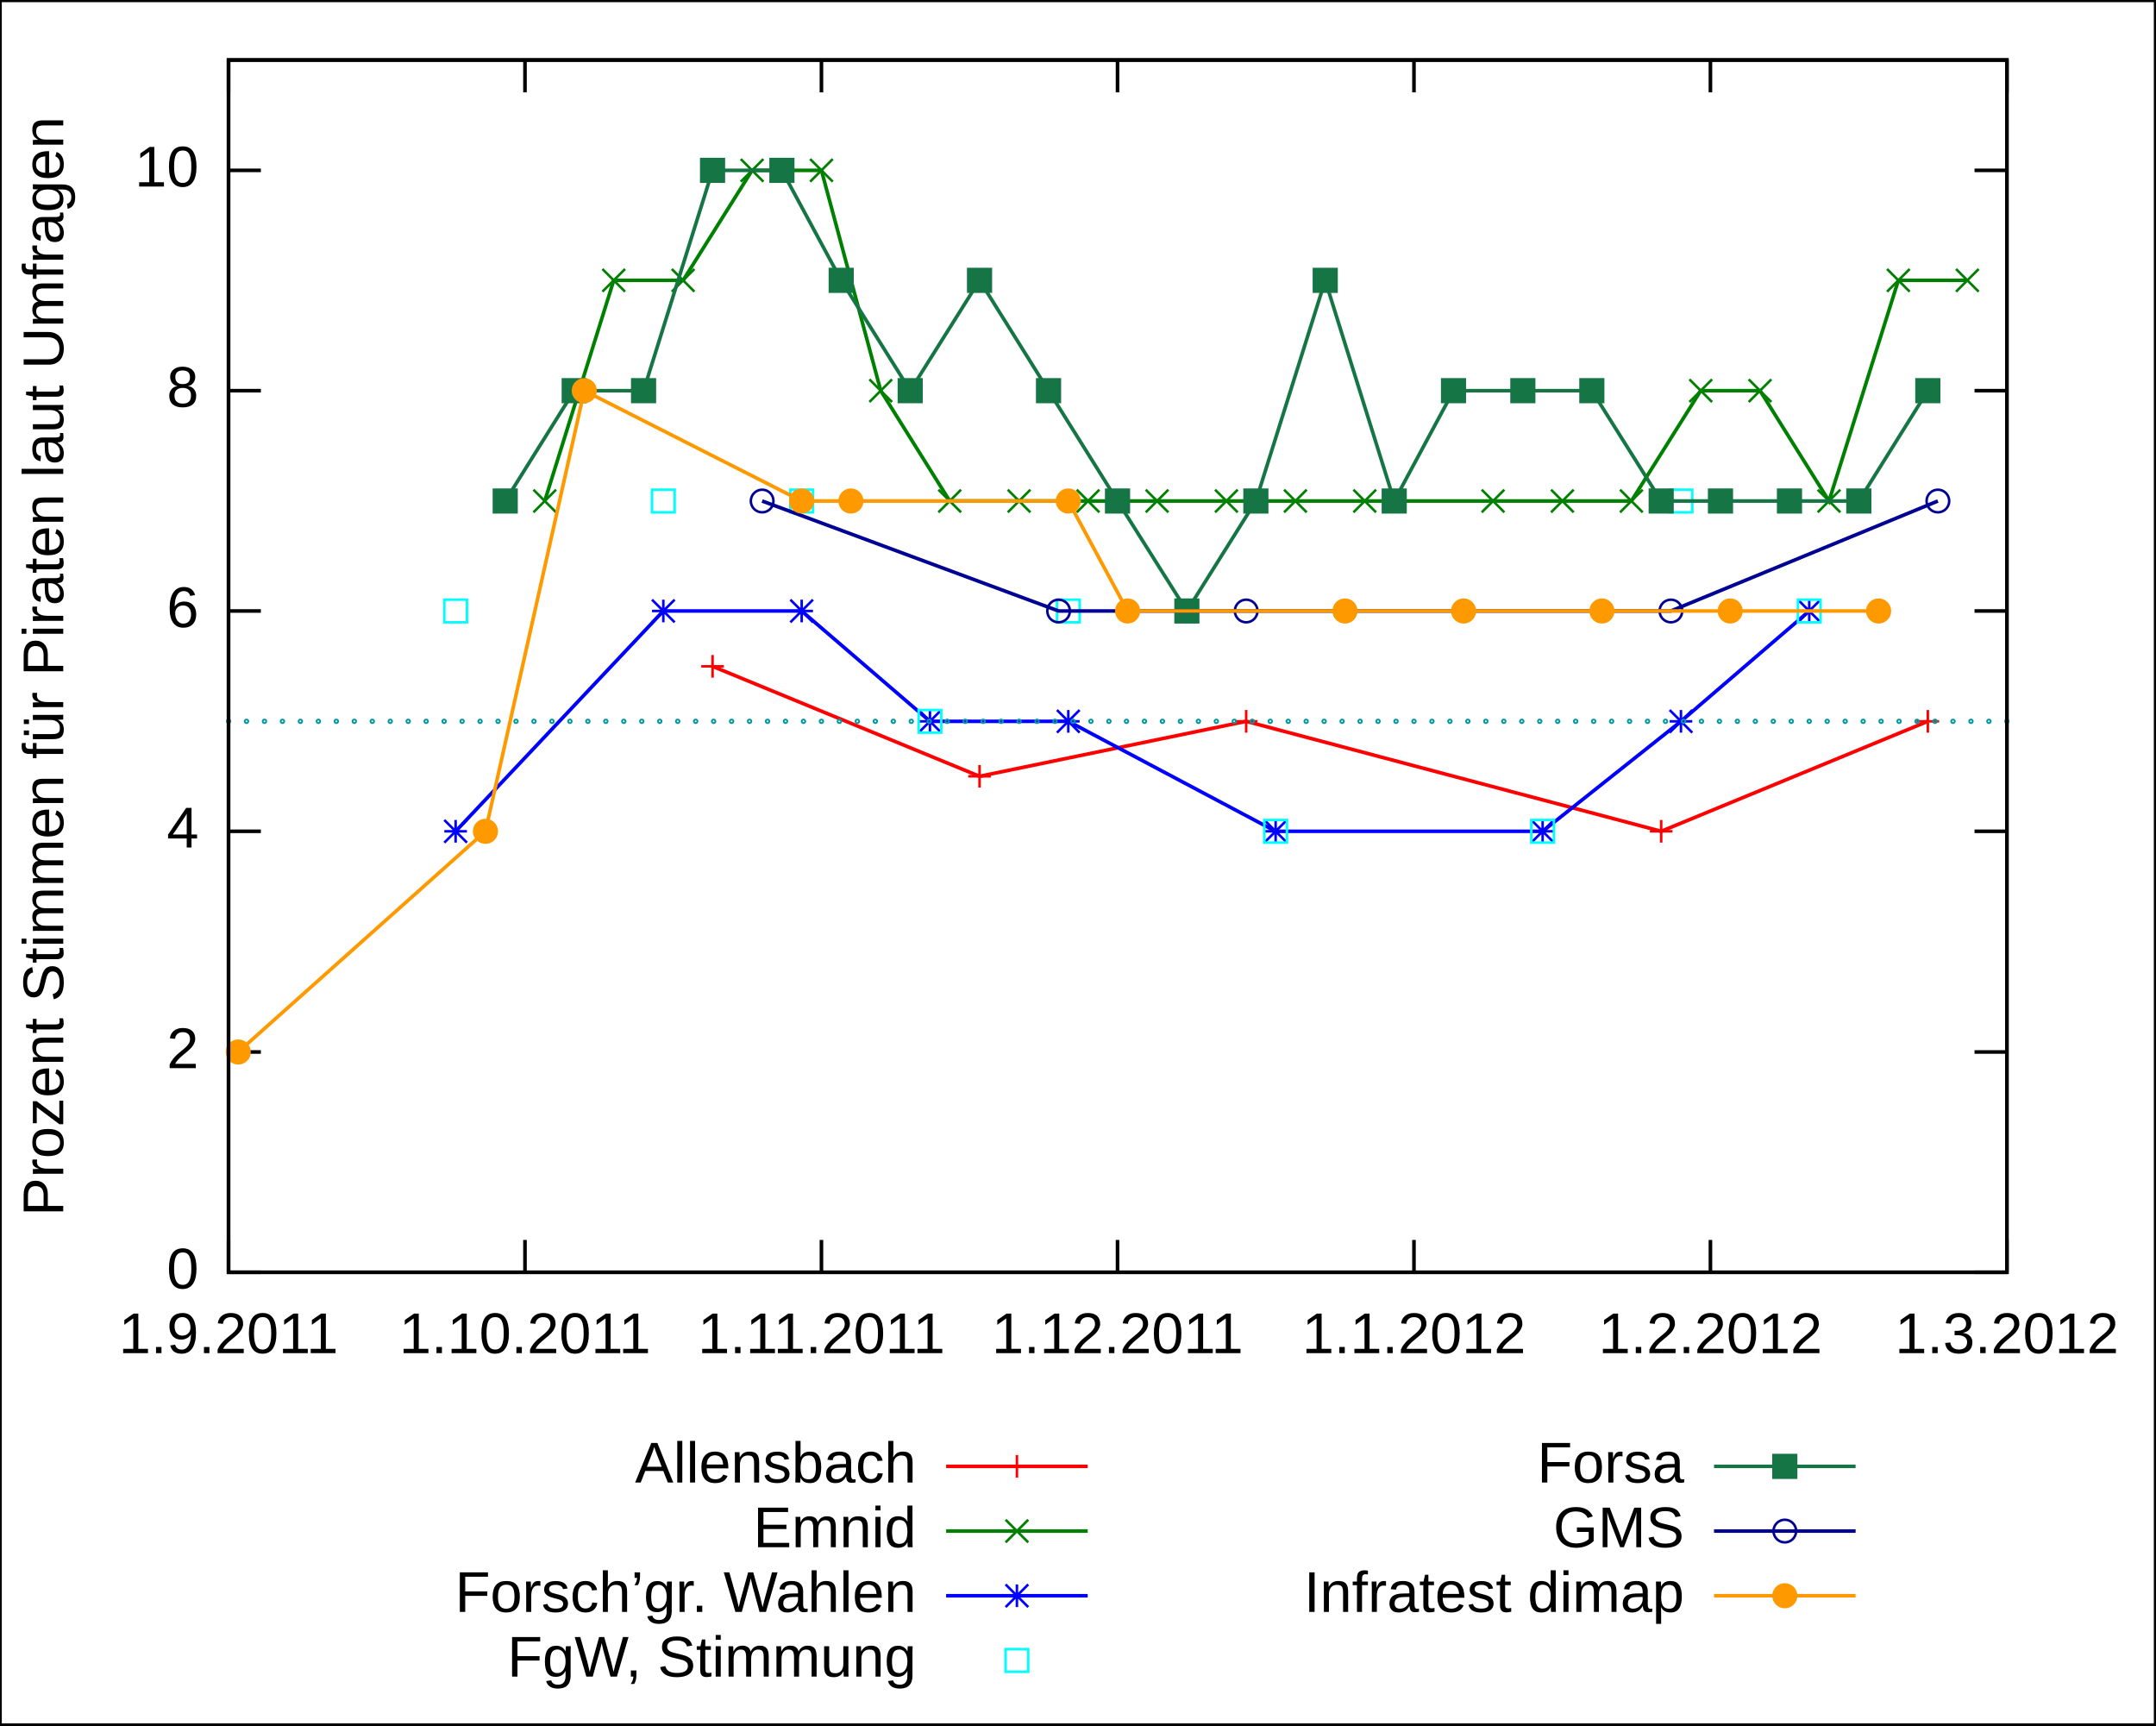
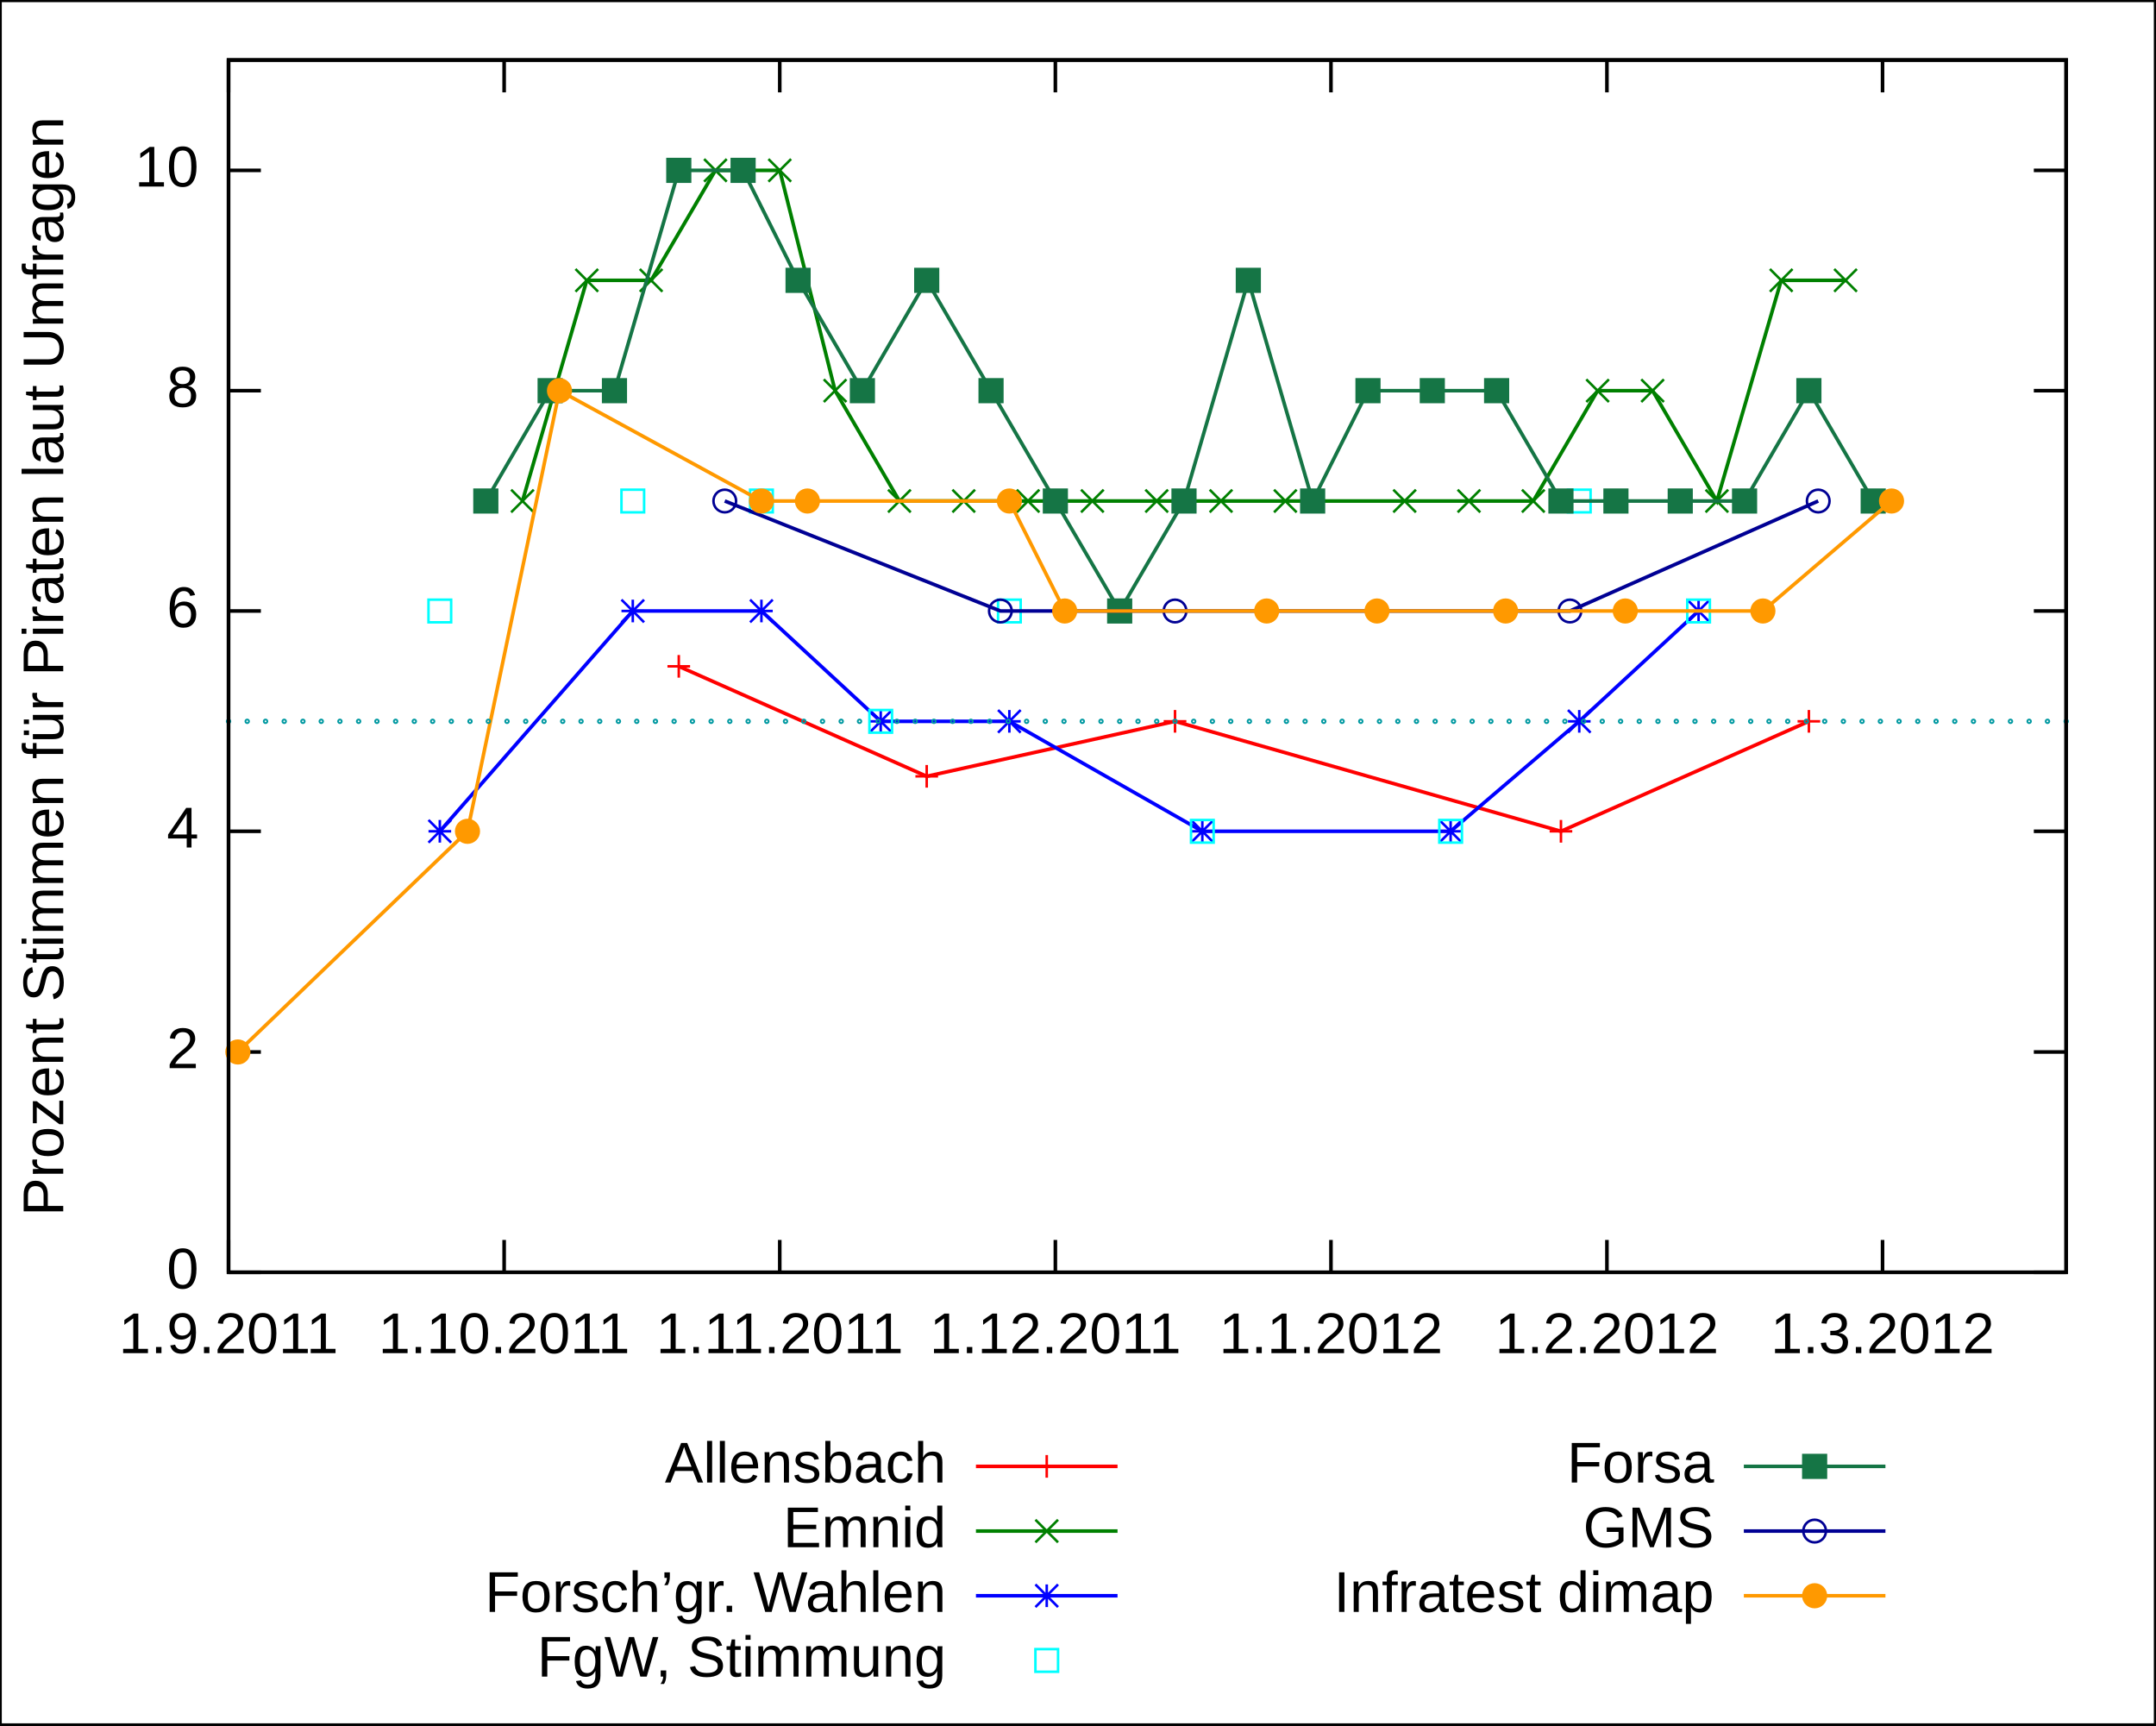
<svg xmlns="http://www.w3.org/2000/svg" xmlns:xlink="http://www.w3.org/1999/xlink" width="600" height="480" viewBox="0 0 600 480">
  <defs>
    <circle id="gpDot" r="0.5" stroke-width="0.5" />
    <path id="gpPt0" stroke-width="0.222" stroke="currentColor" d="M-1,0 h2 M0,-1 v2" />
    <path id="gpPt1" stroke-width="0.222" stroke="currentColor" d="M-1,-1 L1,1 M1,-1 L-1,1" />
    <path id="gpPt2" stroke-width="0.222" stroke="currentColor" d="M-1,0 L1,0 M0,-1 L0,1 M-1,-1 L1,1 M-1,1 L1,-1" />
    <rect id="gpPt3" stroke-width="0.222" stroke="currentColor" x="-1" y="-1" width="2" height="2" />
    <rect id="gpPt4" stroke-width="0.222" stroke="currentColor" fill="currentColor" x="-1" y="-1" width="2" height="2" />
    <circle id="gpPt5" stroke-width="0.222" stroke="currentColor" cx="0" cy="0" r="1" />
    <use xlink:href="#gpPt5" id="gpPt6" fill="currentColor" stroke="none" />
    <path id="gpPt7" stroke-width="0.222" stroke="currentColor" d="M0,-1.33 L-1.33,0.67 L1.33,0.67 z" />
    <use xlink:href="#gpPt7" id="gpPt8" fill="currentColor" stroke="none" />
    <use xlink:href="#gpPt7" id="gpPt9" stroke="currentColor" transform="rotate(180)" />
    <use xlink:href="#gpPt9" id="gpPt10" fill="currentColor" stroke="none" />
    <use xlink:href="#gpPt3" id="gpPt11" stroke="currentColor" transform="rotate(45)" />
    <use xlink:href="#gpPt11" id="gpPt12" fill="currentColor" stroke="none" />
  </defs>
  <g style="fill:none; color:white; stroke:currentColor; stroke-width:1.00; stroke-linecap:butt; stroke-linejoin:miter">
</g>
  <g style="fill:none; color:black; stroke:currentColor; stroke-width:1.00; stroke-linecap:butt; stroke-linejoin:miter">
    <g style="stroke:none; shape-rendering:crispEdges">
      <polygon fill="rgb(255, 255, 255)" points="0.0,480.0 599.9,480.0 599.9,0.1 0.0,0.1 " />
    </g>
-     <path stroke="black" d="M0.0,480.0 L0.0,0.1 L599.9,0.1 L599.9,480.0 L0.0,480.0 M63.6,354.0 L72.6,354.0 M558.5,354.0    L549.5,354.0 " />
+     <path stroke="black" d="M0.0,480.0 L0.0,0.1 L599.9,0.1 L599.9,480.0 L0.0,480.0 M63.6,354.0 L72.6,354.0 M575.0,354.0    L566.0,354.0 " />
    <g transform="translate(55.3,358.5)" style="stroke:none; fill:black; font-family:Arial; font-size:12.00pt; text-anchor:end">
      <text> 0</text>
    </g>
-     <path d="M63.6,292.7 L72.6,292.7 M558.5,292.7 L549.5,292.7 " />
+     <path d="M63.6,292.7 L72.6,292.7 M575.0,292.7 L566.0,292.7 " />
    <g transform="translate(55.3,297.2)" style="stroke:none; fill:black; font-family:Arial; font-size:12.00pt; text-anchor:end">
      <text> 2</text>
    </g>
-     <path d="M63.6,231.3 L72.6,231.3 M558.5,231.3 L549.5,231.3 " />
+     <path d="M63.6,231.3 L72.6,231.3 M575.0,231.3 L566.0,231.3 " />
    <g transform="translate(55.3,235.8)" style="stroke:none; fill:black; font-family:Arial; font-size:12.00pt; text-anchor:end">
      <text> 4</text>
    </g>
-     <path d="M63.6,170.0 L72.6,170.0 M558.5,170.0 L549.5,170.0 " />
+     <path d="M63.6,170.0 L72.6,170.0 M575.0,170.0 L566.0,170.0 " />
    <g transform="translate(55.3,174.5)" style="stroke:none; fill:black; font-family:Arial; font-size:12.00pt; text-anchor:end">
      <text> 6</text>
    </g>
-     <path d="M63.6,108.7 L72.6,108.7 M558.5,108.7 L549.5,108.7 " />
+     <path d="M63.6,108.7 L72.6,108.7 M575.0,108.7 L566.0,108.7 " />
    <g transform="translate(55.3,113.2)" style="stroke:none; fill:black; font-family:Arial; font-size:12.00pt; text-anchor:end">
      <text> 8</text>
    </g>
-     <path d="M63.6,47.4 L72.6,47.4 M558.5,47.4 L549.5,47.4 " />
+     <path d="M63.6,47.4 L72.6,47.4 M575.0,47.4 L566.0,47.4 " />
    <g transform="translate(55.3,51.9)" style="stroke:none; fill:black; font-family:Arial; font-size:12.00pt; text-anchor:end">
      <text> 10</text>
    </g>
    <path d="M63.6,354.0 L63.6,345.0 M63.6,16.7 L63.6,25.7 " />
    <g transform="translate(63.6,376.5)" style="stroke:none; fill:black; font-family:Arial; font-size:12.00pt; text-anchor:middle">
      <text>1.9.2011</text>
    </g>
-     <path d="M146.1,354.0 L146.1,345.0 M146.1,16.7 L146.1,25.7 " />
-     <g transform="translate(146.1,376.5)" style="stroke:none; fill:black; font-family:Arial; font-size:12.00pt; text-anchor:middle">
+     <path d="M140.3,354.0 L140.3,345.0 M140.3,16.7 L140.3,25.7 " />
+     <g transform="translate(140.3,376.5)" style="stroke:none; fill:black; font-family:Arial; font-size:12.00pt; text-anchor:middle">
      <text>1.10.2011</text>
    </g>
-     <path d="M228.6,354.0 L228.6,345.0 M228.6,16.7 L228.6,25.7 " />
-     <g transform="translate(228.6,376.5)" style="stroke:none; fill:black; font-family:Arial; font-size:12.00pt; text-anchor:middle">
+     <path d="M217.0,354.0 L217.0,345.0 M217.0,16.7 L217.0,25.7 " />
+     <g transform="translate(217.0,376.5)" style="stroke:none; fill:black; font-family:Arial; font-size:12.00pt; text-anchor:middle">
      <text>1.11.2011</text>
    </g>
-     <path d="M311.0,354.0 L311.0,345.0 M311.0,16.7 L311.0,25.7 " />
-     <g transform="translate(311.0,376.5)" style="stroke:none; fill:black; font-family:Arial; font-size:12.00pt; text-anchor:middle">
+     <path d="M293.7,354.0 L293.7,345.0 M293.7,16.7 L293.7,25.7 " />
+     <g transform="translate(293.7,376.5)" style="stroke:none; fill:black; font-family:Arial; font-size:12.00pt; text-anchor:middle">
      <text>1.12.2011</text>
    </g>
-     <path d="M393.5,354.0 L393.5,345.0 M393.5,16.7 L393.5,25.7 " />
-     <g transform="translate(393.5,376.5)" style="stroke:none; fill:black; font-family:Arial; font-size:12.00pt; text-anchor:middle">
+     <path d="M370.4,354.0 L370.4,345.0 M370.4,16.7 L370.4,25.7 " />
+     <g transform="translate(370.4,376.5)" style="stroke:none; fill:black; font-family:Arial; font-size:12.00pt; text-anchor:middle">
      <text>1.1.2012</text>
    </g>
-     <path d="M476.0,354.0 L476.0,345.0 M476.0,16.7 L476.0,25.7 " />
-     <g transform="translate(476.0,376.5)" style="stroke:none; fill:black; font-family:Arial; font-size:12.00pt; text-anchor:middle">
+     <path d="M447.2,354.0 L447.2,345.0 M447.2,16.7 L447.2,25.7 " />
+     <g transform="translate(447.2,376.5)" style="stroke:none; fill:black; font-family:Arial; font-size:12.00pt; text-anchor:middle">
      <text>1.2.2012</text>
    </g>
-     <path d="M558.5,354.0 L558.5,345.0 M558.5,16.7 L558.5,25.7 " />
-     <g transform="translate(558.5,376.5)" style="stroke:none; fill:black; font-family:Arial; font-size:12.00pt; text-anchor:middle">
+     <path d="M523.9,354.0 L523.9,345.0 M523.9,16.7 L523.9,25.7 " />
+     <g transform="translate(523.9,376.5)" style="stroke:none; fill:black; font-family:Arial; font-size:12.00pt; text-anchor:middle">
      <text>1.3.2012</text>
    </g>
-     <path d="M63.6,16.7 L63.6,354.0 L558.5,354.0 L558.5,16.7 L63.6,16.7 Z " />
+     <path d="M63.6,16.7 L63.6,354.0 L575.0,354.0 L575.0,16.7 L63.6,16.7 Z " />
    <g transform="translate(17.6,185.4) rotate(270)" style="stroke:none; fill:black; font-family:Arial; font-size:12.00pt; text-anchor:middle">
      <text>Prozent Stimmen für Piraten laut Umfragen</text>
    </g>
  </g>
  <a xlink:title="Plot #1">
    <g style="fill:none; color:red; stroke:currentColor; stroke-width:1.00; stroke-linecap:butt; stroke-linejoin:miter">
-       <g transform="translate(255.0,412.5)" style="stroke:none; fill:black; font-family:Arial; font-size:12.00pt; text-anchor:end">
+       <g transform="translate(263.3,412.5)" style="stroke:none; fill:black; font-family:Arial; font-size:12.00pt; text-anchor:end">
        <text>Allensbach</text>
      </g>
-       <path d="M263.3,408.0 L302.7,408.0 M536.5,200.7 L462.3,231.3 L346.8,200.7 L272.6,216.0 L198.3,185.4 " />
-       <use xlink:href="#gpPt0" transform="translate(536.5,200.7) scale(3.15)" />
-       <use xlink:href="#gpPt0" transform="translate(462.3,231.3) scale(3.15)" />
-       <use xlink:href="#gpPt0" transform="translate(346.8,200.7) scale(3.15)" />
-       <use xlink:href="#gpPt0" transform="translate(272.6,216.0) scale(3.15)" />
-       <use xlink:href="#gpPt0" transform="translate(198.3,185.4) scale(3.15)" />
-       <use xlink:href="#gpPt0" transform="translate(283.0,408.0) scale(3.15)" />
+       <path d="M271.6,408.0 L311.0,408.0 M503.4,200.7 L434.4,231.3 L327.0,200.7 L257.9,216.0 L188.9,185.4 " />
+       <use xlink:href="#gpPt0" transform="translate(503.4,200.7) scale(3.15)" />
+       <use xlink:href="#gpPt0" transform="translate(434.4,231.3) scale(3.15)" />
+       <use xlink:href="#gpPt0" transform="translate(327.0,200.7) scale(3.15)" />
+       <use xlink:href="#gpPt0" transform="translate(257.9,216.0) scale(3.15)" />
+       <use xlink:href="#gpPt0" transform="translate(188.9,185.4) scale(3.15)" />
+       <use xlink:href="#gpPt0" transform="translate(291.3,408.0) scale(3.15)" />
    </g>
  </a>
  <a xlink:title="Plot #2">
    <g style="fill:none; color:green; stroke:currentColor; stroke-width:1.00; stroke-linecap:butt; stroke-linejoin:miter">
-       <g transform="translate(255.0,430.5)" style="stroke:none; fill:black; font-family:Arial; font-size:12.00pt; text-anchor:end">
+       <g transform="translate(263.3,430.5)" style="stroke:none; fill:black; font-family:Arial; font-size:12.00pt; text-anchor:end">
        <text>Emnid</text>
      </g>
-       <path d="M263.3,426.0 L302.7,426.0 M547.5,78.0 L528.3,78.0 L509.0,139.4 L489.8,108.7 L473.3,108.7 L454.0,139.4    L434.8,139.4 L415.5,139.4 L379.8,139.4 L360.5,139.4 L341.3,139.4 L322.0,139.4 L302.8,139.4 L283.6,139.4    L264.3,139.4 L245.1,108.7 L228.6,47.4 L209.3,47.4 L190.1,78.0 L170.8,78.0 L151.6,139.4 " />
-       <use xlink:href="#gpPt1" transform="translate(547.5,78.0) scale(3.15)" />
-       <use xlink:href="#gpPt1" transform="translate(528.3,78.0) scale(3.15)" />
-       <use xlink:href="#gpPt1" transform="translate(509.0,139.4) scale(3.15)" />
-       <use xlink:href="#gpPt1" transform="translate(489.8,108.7) scale(3.15)" />
-       <use xlink:href="#gpPt1" transform="translate(473.3,108.7) scale(3.15)" />
-       <use xlink:href="#gpPt1" transform="translate(454.0,139.4) scale(3.15)" />
-       <use xlink:href="#gpPt1" transform="translate(434.8,139.4) scale(3.15)" />
-       <use xlink:href="#gpPt1" transform="translate(415.5,139.4) scale(3.15)" />
-       <use xlink:href="#gpPt1" transform="translate(379.8,139.4) scale(3.15)" />
-       <use xlink:href="#gpPt1" transform="translate(360.5,139.4) scale(3.15)" />
-       <use xlink:href="#gpPt1" transform="translate(341.3,139.4) scale(3.15)" />
-       <use xlink:href="#gpPt1" transform="translate(322.0,139.4) scale(3.15)" />
-       <use xlink:href="#gpPt1" transform="translate(302.8,139.4) scale(3.15)" />
-       <use xlink:href="#gpPt1" transform="translate(283.6,139.4) scale(3.15)" />
-       <use xlink:href="#gpPt1" transform="translate(264.3,139.4) scale(3.15)" />
-       <use xlink:href="#gpPt1" transform="translate(245.1,108.7) scale(3.15)" />
-       <use xlink:href="#gpPt1" transform="translate(228.6,47.4) scale(3.15)" />
-       <use xlink:href="#gpPt1" transform="translate(209.3,47.4) scale(3.15)" />
-       <use xlink:href="#gpPt1" transform="translate(190.1,78.0) scale(3.15)" />
-       <use xlink:href="#gpPt1" transform="translate(170.8,78.0) scale(3.15)" />
-       <use xlink:href="#gpPt1" transform="translate(151.6,139.4) scale(3.15)" />
-       <use xlink:href="#gpPt1" transform="translate(283.0,426.0) scale(3.15)" />
+       <path d="M271.6,426.0 L311.0,426.0 M513.6,78.0 L495.7,78.0 L477.8,139.4 L459.9,108.7 L444.6,108.7 L426.7,139.4    L408.8,139.4 L390.9,139.4 L357.7,139.4 L339.8,139.4 L321.9,139.4 L304.0,139.4 L286.1,139.4 L268.2,139.4    L250.3,139.4 L232.4,108.7 L217.0,47.4 L199.1,47.4 L181.2,78.0 L163.3,78.0 L145.4,139.4 " />
+       <use xlink:href="#gpPt1" transform="translate(513.6,78.0) scale(3.15)" />
+       <use xlink:href="#gpPt1" transform="translate(495.7,78.0) scale(3.15)" />
+       <use xlink:href="#gpPt1" transform="translate(477.8,139.4) scale(3.15)" />
+       <use xlink:href="#gpPt1" transform="translate(459.9,108.7) scale(3.15)" />
+       <use xlink:href="#gpPt1" transform="translate(444.6,108.7) scale(3.15)" />
+       <use xlink:href="#gpPt1" transform="translate(426.7,139.4) scale(3.15)" />
+       <use xlink:href="#gpPt1" transform="translate(408.8,139.4) scale(3.15)" />
+       <use xlink:href="#gpPt1" transform="translate(390.9,139.4) scale(3.15)" />
+       <use xlink:href="#gpPt1" transform="translate(357.7,139.4) scale(3.15)" />
+       <use xlink:href="#gpPt1" transform="translate(339.8,139.4) scale(3.15)" />
+       <use xlink:href="#gpPt1" transform="translate(321.9,139.4) scale(3.15)" />
+       <use xlink:href="#gpPt1" transform="translate(304.0,139.4) scale(3.15)" />
+       <use xlink:href="#gpPt1" transform="translate(286.1,139.4) scale(3.15)" />
+       <use xlink:href="#gpPt1" transform="translate(268.2,139.4) scale(3.15)" />
+       <use xlink:href="#gpPt1" transform="translate(250.3,139.4) scale(3.15)" />
+       <use xlink:href="#gpPt1" transform="translate(232.4,108.7) scale(3.15)" />
+       <use xlink:href="#gpPt1" transform="translate(217.0,47.4) scale(3.15)" />
+       <use xlink:href="#gpPt1" transform="translate(199.1,47.4) scale(3.15)" />
+       <use xlink:href="#gpPt1" transform="translate(181.2,78.0) scale(3.15)" />
+       <use xlink:href="#gpPt1" transform="translate(163.3,78.0) scale(3.15)" />
+       <use xlink:href="#gpPt1" transform="translate(145.4,139.4) scale(3.15)" />
+       <use xlink:href="#gpPt1" transform="translate(291.3,426.0) scale(3.15)" />
    </g>
  </a>
  <a xlink:title="Plot #3">
    <g style="fill:none; color:blue; stroke:currentColor; stroke-width:1.00; stroke-linecap:butt; stroke-linejoin:miter">
-       <g transform="translate(255.0,448.5)" style="stroke:none; fill:black; font-family:Arial; font-size:12.00pt; text-anchor:end">
+       <g transform="translate(263.3,448.5)" style="stroke:none; fill:black; font-family:Arial; font-size:12.00pt; text-anchor:end">
        <text>Forsch’gr. Wahlen</text>
      </g>
-       <path d="M263.3,444.0 L302.7,444.0 M503.5,170.0 L467.8,200.7 L429.3,231.3 L355.0,231.3 L297.3,200.7 L258.8,200.7    L223.1,170.0 L184.6,170.0 L126.8,231.3 " />
-       <use xlink:href="#gpPt2" transform="translate(503.5,170.0) scale(3.15)" />
-       <use xlink:href="#gpPt2" transform="translate(467.8,200.7) scale(3.15)" />
-       <use xlink:href="#gpPt2" transform="translate(429.3,231.3) scale(3.15)" />
-       <use xlink:href="#gpPt2" transform="translate(355.0,231.3) scale(3.15)" />
-       <use xlink:href="#gpPt2" transform="translate(297.3,200.7) scale(3.15)" />
-       <use xlink:href="#gpPt2" transform="translate(258.8,200.7) scale(3.15)" />
-       <use xlink:href="#gpPt2" transform="translate(223.1,170.0) scale(3.15)" />
-       <use xlink:href="#gpPt2" transform="translate(184.6,170.0) scale(3.15)" />
-       <use xlink:href="#gpPt2" transform="translate(126.8,231.3) scale(3.15)" />
-       <use xlink:href="#gpPt2" transform="translate(283.0,444.0) scale(3.15)" />
+       <path d="M271.6,444.0 L311.0,444.0 M472.7,170.0 L439.5,200.7 L403.7,231.3 L334.6,231.3 L280.9,200.7 L245.1,200.7    L211.9,170.0 L176.1,170.0 L122.4,231.3 " />
+       <use xlink:href="#gpPt2" transform="translate(472.7,170.0) scale(3.15)" />
+       <use xlink:href="#gpPt2" transform="translate(439.5,200.7) scale(3.15)" />
+       <use xlink:href="#gpPt2" transform="translate(403.7,231.3) scale(3.15)" />
+       <use xlink:href="#gpPt2" transform="translate(334.6,231.3) scale(3.15)" />
+       <use xlink:href="#gpPt2" transform="translate(280.9,200.7) scale(3.15)" />
+       <use xlink:href="#gpPt2" transform="translate(245.1,200.7) scale(3.15)" />
+       <use xlink:href="#gpPt2" transform="translate(211.9,170.0) scale(3.15)" />
+       <use xlink:href="#gpPt2" transform="translate(176.1,170.0) scale(3.15)" />
+       <use xlink:href="#gpPt2" transform="translate(122.4,231.3) scale(3.15)" />
+       <use xlink:href="#gpPt2" transform="translate(291.3,444.0) scale(3.15)" />
    </g>
  </a>
  <a xlink:title="Plot #4">
    <g style="fill:none; color:cyan; stroke:currentColor; stroke-width:1.00; stroke-linecap:butt; stroke-linejoin:miter">
-       <g transform="translate(255.0,466.5)" style="stroke:none; fill:black; font-family:Arial; font-size:12.00pt; text-anchor:end">
+       <g transform="translate(263.3,466.5)" style="stroke:none; fill:black; font-family:Arial; font-size:12.00pt; text-anchor:end">
        <text>FgW, Stimmung</text>
      </g>
-       <use xlink:href="#gpPt3" transform="translate(503.5,170.0) scale(3.15)" />
-       <use xlink:href="#gpPt3" transform="translate(467.8,139.4) scale(3.15)" />
-       <use xlink:href="#gpPt3" transform="translate(429.3,231.3) scale(3.15)" />
-       <use xlink:href="#gpPt3" transform="translate(355.0,231.3) scale(3.15)" />
-       <use xlink:href="#gpPt3" transform="translate(297.3,170.0) scale(3.15)" />
-       <use xlink:href="#gpPt3" transform="translate(258.8,200.7) scale(3.15)" />
-       <use xlink:href="#gpPt3" transform="translate(223.1,139.4) scale(3.15)" />
-       <use xlink:href="#gpPt3" transform="translate(184.6,139.4) scale(3.15)" />
-       <use xlink:href="#gpPt3" transform="translate(126.8,170.0) scale(3.15)" />
-       <use xlink:href="#gpPt3" transform="translate(283.0,462.0) scale(3.15)" />
+       <use xlink:href="#gpPt3" transform="translate(472.7,170.0) scale(3.15)" />
+       <use xlink:href="#gpPt3" transform="translate(439.5,139.4) scale(3.15)" />
+       <use xlink:href="#gpPt3" transform="translate(403.7,231.3) scale(3.15)" />
+       <use xlink:href="#gpPt3" transform="translate(334.6,231.3) scale(3.15)" />
+       <use xlink:href="#gpPt3" transform="translate(280.9,170.0) scale(3.15)" />
+       <use xlink:href="#gpPt3" transform="translate(245.1,200.7) scale(3.15)" />
+       <use xlink:href="#gpPt3" transform="translate(211.9,139.4) scale(3.15)" />
+       <use xlink:href="#gpPt3" transform="translate(176.1,139.4) scale(3.15)" />
+       <use xlink:href="#gpPt3" transform="translate(122.4,170.0) scale(3.15)" />
+       <use xlink:href="#gpPt3" transform="translate(291.3,462.0) scale(3.15)" />
    </g>
  </a>
  <a xlink:title="Plot #5">
    <g style="fill:none; color:#157545; stroke:currentColor; stroke-width:1.00; stroke-linecap:butt; stroke-linejoin:miter">
-       <g transform="translate(468.7,412.5)" style="stroke:none; fill:black; font-family:Arial; font-size:12.00pt; text-anchor:end">
+       <g transform="translate(477.0,412.5)" style="stroke:none; fill:black; font-family:Arial; font-size:12.00pt; text-anchor:end">
        <text>Forsa</text>
      </g>
-       <path d="M477.0,408.0 L516.4,408.0 M536.5,108.7 L517.3,139.4 L498.0,139.4 L478.8,139.4 L462.3,139.4 L443.0,108.7    L423.8,108.7 L404.5,108.7 L388.0,139.4 L368.8,78.0 L349.5,139.4 L330.3,170.0 L311.0,139.4 L291.8,108.7    L272.6,78.0 L253.3,108.7 L234.1,78.0 L217.6,47.4 L198.3,47.4 L179.1,108.7 L159.8,108.7 L140.6,139.4    " />
-       <use xlink:href="#gpPt4" transform="translate(536.5,108.7) scale(3.15)" />
-       <use xlink:href="#gpPt4" transform="translate(517.3,139.4) scale(3.15)" />
-       <use xlink:href="#gpPt4" transform="translate(498.0,139.4) scale(3.15)" />
-       <use xlink:href="#gpPt4" transform="translate(478.8,139.4) scale(3.15)" />
-       <use xlink:href="#gpPt4" transform="translate(462.3,139.4) scale(3.15)" />
-       <use xlink:href="#gpPt4" transform="translate(443.0,108.7) scale(3.15)" />
-       <use xlink:href="#gpPt4" transform="translate(423.8,108.7) scale(3.15)" />
-       <use xlink:href="#gpPt4" transform="translate(404.5,108.7) scale(3.15)" />
-       <use xlink:href="#gpPt4" transform="translate(388.0,139.4) scale(3.15)" />
-       <use xlink:href="#gpPt4" transform="translate(368.8,78.0) scale(3.15)" />
-       <use xlink:href="#gpPt4" transform="translate(349.5,139.4) scale(3.15)" />
-       <use xlink:href="#gpPt4" transform="translate(330.3,170.0) scale(3.15)" />
-       <use xlink:href="#gpPt4" transform="translate(311.0,139.4) scale(3.15)" />
-       <use xlink:href="#gpPt4" transform="translate(291.8,108.7) scale(3.15)" />
-       <use xlink:href="#gpPt4" transform="translate(272.6,78.0) scale(3.15)" />
-       <use xlink:href="#gpPt4" transform="translate(253.3,108.7) scale(3.15)" />
-       <use xlink:href="#gpPt4" transform="translate(234.1,78.0) scale(3.15)" />
-       <use xlink:href="#gpPt4" transform="translate(217.6,47.4) scale(3.15)" />
-       <use xlink:href="#gpPt4" transform="translate(198.3,47.4) scale(3.15)" />
-       <use xlink:href="#gpPt4" transform="translate(179.1,108.7) scale(3.15)" />
-       <use xlink:href="#gpPt4" transform="translate(159.8,108.7) scale(3.15)" />
-       <use xlink:href="#gpPt4" transform="translate(140.6,139.4) scale(3.15)" />
-       <use xlink:href="#gpPt4" transform="translate(496.7,408.0) scale(3.15)" />
+       <path d="M485.3,408.0 L524.7,408.0 M521.3,139.4 L503.4,108.7 L485.5,139.4 L467.6,139.4 L449.7,139.4 L434.4,139.4    L416.5,108.7 L398.6,108.7 L380.7,108.7 L365.3,139.4 L347.4,78.0 L329.5,139.4 L311.6,170.0 L293.7,139.4    L275.8,108.7 L257.9,78.0 L240.0,108.7 L222.1,78.0 L206.8,47.4 L188.9,47.4 L171.0,108.7 L153.1,108.7    L135.2,139.4 " />
+       <use xlink:href="#gpPt4" transform="translate(521.3,139.4) scale(3.15)" />
+       <use xlink:href="#gpPt4" transform="translate(503.4,108.7) scale(3.15)" />
+       <use xlink:href="#gpPt4" transform="translate(485.5,139.4) scale(3.15)" />
+       <use xlink:href="#gpPt4" transform="translate(467.6,139.4) scale(3.15)" />
+       <use xlink:href="#gpPt4" transform="translate(449.7,139.4) scale(3.15)" />
+       <use xlink:href="#gpPt4" transform="translate(434.4,139.4) scale(3.15)" />
+       <use xlink:href="#gpPt4" transform="translate(416.5,108.7) scale(3.15)" />
+       <use xlink:href="#gpPt4" transform="translate(398.6,108.7) scale(3.15)" />
+       <use xlink:href="#gpPt4" transform="translate(380.7,108.7) scale(3.15)" />
+       <use xlink:href="#gpPt4" transform="translate(365.3,139.4) scale(3.15)" />
+       <use xlink:href="#gpPt4" transform="translate(347.4,78.0) scale(3.15)" />
+       <use xlink:href="#gpPt4" transform="translate(329.5,139.4) scale(3.15)" />
+       <use xlink:href="#gpPt4" transform="translate(311.6,170.0) scale(3.15)" />
+       <use xlink:href="#gpPt4" transform="translate(293.7,139.4) scale(3.15)" />
+       <use xlink:href="#gpPt4" transform="translate(275.8,108.7) scale(3.15)" />
+       <use xlink:href="#gpPt4" transform="translate(257.9,78.0) scale(3.15)" />
+       <use xlink:href="#gpPt4" transform="translate(240.0,108.7) scale(3.15)" />
+       <use xlink:href="#gpPt4" transform="translate(222.1,78.0) scale(3.15)" />
+       <use xlink:href="#gpPt4" transform="translate(206.8,47.4) scale(3.15)" />
+       <use xlink:href="#gpPt4" transform="translate(188.9,47.4) scale(3.15)" />
+       <use xlink:href="#gpPt4" transform="translate(171.0,108.7) scale(3.15)" />
+       <use xlink:href="#gpPt4" transform="translate(153.1,108.7) scale(3.15)" />
+       <use xlink:href="#gpPt4" transform="translate(135.2,139.4) scale(3.15)" />
+       <use xlink:href="#gpPt4" transform="translate(505.0,408.0) scale(3.15)" />
    </g>
  </a>
  <a xlink:title="Plot #6">
    <g style="fill:none; color:#000094; stroke:currentColor; stroke-width:1.00; stroke-linecap:butt; stroke-linejoin:miter">
-       <g transform="translate(468.7,430.5)" style="stroke:none; fill:black; font-family:Arial; font-size:12.00pt; text-anchor:end">
+       <g transform="translate(477.0,430.5)" style="stroke:none; fill:black; font-family:Arial; font-size:12.00pt; text-anchor:end">
        <text>GMS</text>
      </g>
-       <path d="M477.0,426.0 L516.4,426.0 M539.3,139.4 L465.0,170.0 L346.8,170.0 L294.6,170.0 L212.1,139.4 " />
-       <use xlink:href="#gpPt5" transform="translate(539.3,139.4) scale(3.15)" />
-       <use xlink:href="#gpPt5" transform="translate(465.0,170.0) scale(3.15)" />
-       <use xlink:href="#gpPt5" transform="translate(346.8,170.0) scale(3.15)" />
-       <use xlink:href="#gpPt5" transform="translate(294.6,170.0) scale(3.15)" />
-       <use xlink:href="#gpPt5" transform="translate(212.1,139.4) scale(3.15)" />
-       <use xlink:href="#gpPt5" transform="translate(496.7,426.0) scale(3.15)" />
+       <path d="M485.3,426.0 L524.7,426.0 M506.0,139.4 L436.9,170.0 L327.0,170.0 L278.4,170.0 L201.7,139.4 " />
+       <use xlink:href="#gpPt5" transform="translate(506.0,139.4) scale(3.15)" />
+       <use xlink:href="#gpPt5" transform="translate(436.9,170.0) scale(3.15)" />
+       <use xlink:href="#gpPt5" transform="translate(327.0,170.0) scale(3.15)" />
+       <use xlink:href="#gpPt5" transform="translate(278.4,170.0) scale(3.15)" />
+       <use xlink:href="#gpPt5" transform="translate(201.7,139.4) scale(3.15)" />
+       <use xlink:href="#gpPt5" transform="translate(505.0,426.0) scale(3.15)" />
    </g>
  </a>
  <a xlink:title="Plot #7">
    <g style="fill:none; color:#FF9900; stroke:currentColor; stroke-width:1.00; stroke-linecap:butt; stroke-linejoin:miter">
-       <g transform="translate(468.7,448.5)" style="stroke:none; fill:black; font-family:Arial; font-size:12.00pt; text-anchor:end">
+       <g transform="translate(477.0,448.5)" style="stroke:none; fill:black; font-family:Arial; font-size:12.00pt; text-anchor:end">
        <text>Infratest dimap</text>
      </g>
-       <path d="M477.0,444.0 L516.4,444.0 M522.8,170.0 L481.5,170.0 L445.8,170.0 L407.3,170.0 L374.3,170.0 L313.8,170.0    L297.3,139.4 L236.8,139.4 L223.1,139.4 L162.6,108.7 L135.1,231.3 L66.3,292.7 " />
-       <use xlink:href="#gpPt6" transform="translate(522.8,170.0) scale(3.15)" />
-       <use xlink:href="#gpPt6" transform="translate(481.5,170.0) scale(3.15)" />
-       <use xlink:href="#gpPt6" transform="translate(445.8,170.0) scale(3.15)" />
-       <use xlink:href="#gpPt6" transform="translate(407.3,170.0) scale(3.15)" />
-       <use xlink:href="#gpPt6" transform="translate(374.3,170.0) scale(3.15)" />
-       <use xlink:href="#gpPt6" transform="translate(313.8,170.0) scale(3.15)" />
-       <use xlink:href="#gpPt6" transform="translate(297.3,139.4) scale(3.15)" />
-       <use xlink:href="#gpPt6" transform="translate(236.8,139.4) scale(3.15)" />
-       <use xlink:href="#gpPt6" transform="translate(223.1,139.4) scale(3.15)" />
-       <use xlink:href="#gpPt6" transform="translate(162.6,108.7) scale(3.15)" />
-       <use xlink:href="#gpPt6" transform="translate(135.1,231.3) scale(3.15)" />
-       <use xlink:href="#gpPt6" transform="translate(66.3,292.7) scale(3.15)" />
-       <use xlink:href="#gpPt6" transform="translate(496.7,444.0) scale(3.15)" />
+       <path d="M485.3,444.0 L524.7,444.0 M526.4,139.4 L490.6,170.0 L452.3,170.0 L419.0,170.0 L383.2,170.0 L352.5,170.0    L296.3,170.0 L280.9,139.4 L224.7,139.4 L211.9,139.4 L155.7,108.7 L130.1,231.3 L66.2,292.7 " />
+       <use xlink:href="#gpPt6" transform="translate(526.4,139.4) scale(3.15)" />
+       <use xlink:href="#gpPt6" transform="translate(490.6,170.0) scale(3.15)" />
+       <use xlink:href="#gpPt6" transform="translate(452.3,170.0) scale(3.15)" />
+       <use xlink:href="#gpPt6" transform="translate(419.0,170.0) scale(3.15)" />
+       <use xlink:href="#gpPt6" transform="translate(383.2,170.0) scale(3.15)" />
+       <use xlink:href="#gpPt6" transform="translate(352.5,170.0) scale(3.15)" />
+       <use xlink:href="#gpPt6" transform="translate(296.3,170.0) scale(3.15)" />
+       <use xlink:href="#gpPt6" transform="translate(280.9,139.4) scale(3.15)" />
+       <use xlink:href="#gpPt6" transform="translate(224.7,139.4) scale(3.15)" />
+       <use xlink:href="#gpPt6" transform="translate(211.9,139.4) scale(3.15)" />
+       <use xlink:href="#gpPt6" transform="translate(155.7,108.7) scale(3.15)" />
+       <use xlink:href="#gpPt6" transform="translate(130.1,231.3) scale(3.15)" />
+       <use xlink:href="#gpPt6" transform="translate(66.2,292.7) scale(3.15)" />
+       <use xlink:href="#gpPt6" transform="translate(505.0,444.0) scale(3.15)" />
    </g>
  </a>
  <a xlink:title="Plot #8">
    <g style="fill:none; color:#0099A1; stroke:currentColor; stroke-width:1.00; stroke-linecap:butt; stroke-linejoin:miter">
      <use xlink:href="#gpDot" x="63.6" y="200.7" />
-       <use xlink:href="#gpDot" x="68.6" y="200.7" />
-       <use xlink:href="#gpDot" x="73.6" y="200.7" />
-       <use xlink:href="#gpDot" x="78.6" y="200.7" />
-       <use xlink:href="#gpDot" x="83.6" y="200.7" />
-       <use xlink:href="#gpDot" x="88.6" y="200.7" />
-       <use xlink:href="#gpDot" x="93.6" y="200.7" />
-       <use xlink:href="#gpDot" x="98.6" y="200.7" />
-       <use xlink:href="#gpDot" x="103.6" y="200.7" />
-       <use xlink:href="#gpDot" x="108.6" y="200.7" />
-       <use xlink:href="#gpDot" x="113.6" y="200.7" />
-       <use xlink:href="#gpDot" x="118.6" y="200.7" />
-       <use xlink:href="#gpDot" x="123.6" y="200.7" />
-       <use xlink:href="#gpDot" x="128.6" y="200.7" />
-       <use xlink:href="#gpDot" x="133.6" y="200.7" />
-       <use xlink:href="#gpDot" x="138.6" y="200.7" />
-       <use xlink:href="#gpDot" x="143.6" y="200.7" />
-       <use xlink:href="#gpDot" x="148.6" y="200.7" />
-       <use xlink:href="#gpDot" x="153.6" y="200.7" />
-       <use xlink:href="#gpDot" x="158.6" y="200.7" />
-       <use xlink:href="#gpDot" x="163.6" y="200.7" />
-       <use xlink:href="#gpDot" x="168.6" y="200.7" />
-       <use xlink:href="#gpDot" x="173.6" y="200.7" />
-       <use xlink:href="#gpDot" x="178.6" y="200.7" />
-       <use xlink:href="#gpDot" x="183.6" y="200.7" />
-       <use xlink:href="#gpDot" x="188.6" y="200.7" />
-       <use xlink:href="#gpDot" x="193.6" y="200.7" />
-       <use xlink:href="#gpDot" x="198.6" y="200.7" />
-       <use xlink:href="#gpDot" x="203.6" y="200.7" />
-       <use xlink:href="#gpDot" x="208.6" y="200.7" />
-       <use xlink:href="#gpDot" x="213.6" y="200.7" />
+       <use xlink:href="#gpDot" x="68.8" y="200.7" />
+       <use xlink:href="#gpDot" x="73.9" y="200.7" />
+       <use xlink:href="#gpDot" x="79.1" y="200.7" />
+       <use xlink:href="#gpDot" x="84.3" y="200.7" />
+       <use xlink:href="#gpDot" x="89.4" y="200.7" />
+       <use xlink:href="#gpDot" x="94.6" y="200.7" />
+       <use xlink:href="#gpDot" x="99.8" y="200.7" />
+       <use xlink:href="#gpDot" x="104.9" y="200.7" />
+       <use xlink:href="#gpDot" x="110.1" y="200.7" />
+       <use xlink:href="#gpDot" x="115.3" y="200.7" />
+       <use xlink:href="#gpDot" x="120.4" y="200.7" />
+       <use xlink:href="#gpDot" x="125.6" y="200.7" />
+       <use xlink:href="#gpDot" x="130.8" y="200.7" />
+       <use xlink:href="#gpDot" x="135.9" y="200.7" />
+       <use xlink:href="#gpDot" x="141.1" y="200.7" />
+       <use xlink:href="#gpDot" x="146.3" y="200.7" />
+       <use xlink:href="#gpDot" x="151.4" y="200.7" />
+       <use xlink:href="#gpDot" x="156.6" y="200.7" />
+       <use xlink:href="#gpDot" x="161.7" y="200.7" />
+       <use xlink:href="#gpDot" x="166.9" y="200.7" />
+       <use xlink:href="#gpDot" x="172.1" y="200.7" />
+       <use xlink:href="#gpDot" x="177.2" y="200.7" />
+       <use xlink:href="#gpDot" x="182.4" y="200.7" />
+       <use xlink:href="#gpDot" x="187.6" y="200.7" />
+       <use xlink:href="#gpDot" x="192.7" y="200.7" />
+       <use xlink:href="#gpDot" x="197.9" y="200.7" />
+       <use xlink:href="#gpDot" x="203.1" y="200.7" />
+       <use xlink:href="#gpDot" x="208.2" y="200.7" />
+       <use xlink:href="#gpDot" x="213.4" y="200.7" />
      <use xlink:href="#gpDot" x="218.6" y="200.7" />
-       <use xlink:href="#gpDot" x="223.6" y="200.7" />
-       <use xlink:href="#gpDot" x="228.6" y="200.7" />
-       <use xlink:href="#gpDot" x="233.6" y="200.7" />
-       <use xlink:href="#gpDot" x="238.6" y="200.7" />
-       <use xlink:href="#gpDot" x="243.6" y="200.7" />
-       <use xlink:href="#gpDot" x="248.6" y="200.7" />
-       <use xlink:href="#gpDot" x="253.6" y="200.7" />
-       <use xlink:href="#gpDot" x="258.6" y="200.7" />
-       <use xlink:href="#gpDot" x="263.6" y="200.7" />
-       <use xlink:href="#gpDot" x="268.6" y="200.7" />
-       <use xlink:href="#gpDot" x="273.6" y="200.7" />
-       <use xlink:href="#gpDot" x="278.6" y="200.7" />
-       <use xlink:href="#gpDot" x="283.6" y="200.7" />
-       <use xlink:href="#gpDot" x="288.6" y="200.7" />
-       <use xlink:href="#gpDot" x="293.6" y="200.7" />
-       <use xlink:href="#gpDot" x="298.6" y="200.7" />
-       <use xlink:href="#gpDot" x="303.6" y="200.7" />
-       <use xlink:href="#gpDot" x="308.6" y="200.7" />
-       <use xlink:href="#gpDot" x="313.5" y="200.7" />
-       <use xlink:href="#gpDot" x="318.5" y="200.7" />
-       <use xlink:href="#gpDot" x="323.5" y="200.7" />
-       <use xlink:href="#gpDot" x="328.5" y="200.7" />
-       <use xlink:href="#gpDot" x="333.5" y="200.7" />
-       <use xlink:href="#gpDot" x="338.5" y="200.7" />
-       <use xlink:href="#gpDot" x="343.5" y="200.7" />
-       <use xlink:href="#gpDot" x="348.5" y="200.7" />
-       <use xlink:href="#gpDot" x="353.5" y="200.7" />
-       <use xlink:href="#gpDot" x="358.5" y="200.7" />
-       <use xlink:href="#gpDot" x="363.5" y="200.7" />
-       <use xlink:href="#gpDot" x="368.5" y="200.7" />
+       <use xlink:href="#gpDot" x="223.7" y="200.7" />
+       <use xlink:href="#gpDot" x="228.9" y="200.7" />
+       <use xlink:href="#gpDot" x="234.1" y="200.7" />
+       <use xlink:href="#gpDot" x="239.2" y="200.7" />
+       <use xlink:href="#gpDot" x="244.4" y="200.7" />
+       <use xlink:href="#gpDot" x="249.6" y="200.7" />
+       <use xlink:href="#gpDot" x="254.7" y="200.7" />
+       <use xlink:href="#gpDot" x="259.9" y="200.7" />
+       <use xlink:href="#gpDot" x="265.1" y="200.7" />
+       <use xlink:href="#gpDot" x="270.2" y="200.7" />
+       <use xlink:href="#gpDot" x="275.4" y="200.7" />
+       <use xlink:href="#gpDot" x="280.6" y="200.7" />
+       <use xlink:href="#gpDot" x="285.7" y="200.7" />
+       <use xlink:href="#gpDot" x="290.9" y="200.7" />
+       <use xlink:href="#gpDot" x="296.1" y="200.7" />
+       <use xlink:href="#gpDot" x="301.2" y="200.7" />
+       <use xlink:href="#gpDot" x="306.4" y="200.7" />
+       <use xlink:href="#gpDot" x="311.6" y="200.7" />
+       <use xlink:href="#gpDot" x="316.7" y="200.7" />
+       <use xlink:href="#gpDot" x="321.9" y="200.7" />
+       <use xlink:href="#gpDot" x="327.0" y="200.7" />
+       <use xlink:href="#gpDot" x="332.2" y="200.7" />
+       <use xlink:href="#gpDot" x="337.4" y="200.7" />
+       <use xlink:href="#gpDot" x="342.5" y="200.7" />
+       <use xlink:href="#gpDot" x="347.7" y="200.7" />
+       <use xlink:href="#gpDot" x="352.9" y="200.7" />
+       <use xlink:href="#gpDot" x="358.0" y="200.7" />
+       <use xlink:href="#gpDot" x="363.2" y="200.7" />
+       <use xlink:href="#gpDot" x="368.4" y="200.7" />
      <use xlink:href="#gpDot" x="373.5" y="200.7" />
-       <use xlink:href="#gpDot" x="378.5" y="200.7" />
-       <use xlink:href="#gpDot" x="383.5" y="200.7" />
-       <use xlink:href="#gpDot" x="388.5" y="200.7" />
-       <use xlink:href="#gpDot" x="393.5" y="200.7" />
-       <use xlink:href="#gpDot" x="398.5" y="200.7" />
-       <use xlink:href="#gpDot" x="403.5" y="200.7" />
-       <use xlink:href="#gpDot" x="408.5" y="200.7" />
-       <use xlink:href="#gpDot" x="413.5" y="200.7" />
-       <use xlink:href="#gpDot" x="418.5" y="200.7" />
-       <use xlink:href="#gpDot" x="423.5" y="200.7" />
-       <use xlink:href="#gpDot" x="428.5" y="200.7" />
-       <use xlink:href="#gpDot" x="433.5" y="200.7" />
-       <use xlink:href="#gpDot" x="438.5" y="200.7" />
-       <use xlink:href="#gpDot" x="443.5" y="200.7" />
-       <use xlink:href="#gpDot" x="448.5" y="200.7" />
-       <use xlink:href="#gpDot" x="453.5" y="200.7" />
-       <use xlink:href="#gpDot" x="458.5" y="200.7" />
-       <use xlink:href="#gpDot" x="463.5" y="200.7" />
-       <use xlink:href="#gpDot" x="468.5" y="200.7" />
-       <use xlink:href="#gpDot" x="473.5" y="200.7" />
-       <use xlink:href="#gpDot" x="478.5" y="200.7" />
-       <use xlink:href="#gpDot" x="483.5" y="200.7" />
-       <use xlink:href="#gpDot" x="488.5" y="200.7" />
-       <use xlink:href="#gpDot" x="493.5" y="200.7" />
-       <use xlink:href="#gpDot" x="498.5" y="200.7" />
-       <use xlink:href="#gpDot" x="503.5" y="200.7" />
-       <use xlink:href="#gpDot" x="508.5" y="200.7" />
-       <use xlink:href="#gpDot" x="513.5" y="200.7" />
-       <use xlink:href="#gpDot" x="518.5" y="200.7" />
-       <use xlink:href="#gpDot" x="523.5" y="200.7" />
+       <use xlink:href="#gpDot" x="378.7" y="200.7" />
+       <use xlink:href="#gpDot" x="383.9" y="200.7" />
+       <use xlink:href="#gpDot" x="389.0" y="200.7" />
+       <use xlink:href="#gpDot" x="394.2" y="200.7" />
+       <use xlink:href="#gpDot" x="399.4" y="200.7" />
+       <use xlink:href="#gpDot" x="404.5" y="200.7" />
+       <use xlink:href="#gpDot" x="409.7" y="200.7" />
+       <use xlink:href="#gpDot" x="414.9" y="200.7" />
+       <use xlink:href="#gpDot" x="420.0" y="200.7" />
+       <use xlink:href="#gpDot" x="425.2" y="200.7" />
+       <use xlink:href="#gpDot" x="430.4" y="200.7" />
+       <use xlink:href="#gpDot" x="435.5" y="200.7" />
+       <use xlink:href="#gpDot" x="440.7" y="200.7" />
+       <use xlink:href="#gpDot" x="445.9" y="200.7" />
+       <use xlink:href="#gpDot" x="451.0" y="200.7" />
+       <use xlink:href="#gpDot" x="456.2" y="200.7" />
+       <use xlink:href="#gpDot" x="461.4" y="200.7" />
+       <use xlink:href="#gpDot" x="466.5" y="200.7" />
+       <use xlink:href="#gpDot" x="471.7" y="200.7" />
+       <use xlink:href="#gpDot" x="476.9" y="200.7" />
+       <use xlink:href="#gpDot" x="482.0" y="200.7" />
+       <use xlink:href="#gpDot" x="487.2" y="200.7" />
+       <use xlink:href="#gpDot" x="492.3" y="200.7" />
+       <use xlink:href="#gpDot" x="497.5" y="200.7" />
+       <use xlink:href="#gpDot" x="502.7" y="200.7" />
+       <use xlink:href="#gpDot" x="507.8" y="200.7" />
+       <use xlink:href="#gpDot" x="513.0" y="200.7" />
+       <use xlink:href="#gpDot" x="518.2" y="200.7" />
+       <use xlink:href="#gpDot" x="523.3" y="200.7" />
      <use xlink:href="#gpDot" x="528.5" y="200.7" />
-       <use xlink:href="#gpDot" x="533.5" y="200.7" />
-       <use xlink:href="#gpDot" x="538.5" y="200.7" />
-       <use xlink:href="#gpDot" x="543.5" y="200.7" />
-       <use xlink:href="#gpDot" x="548.5" y="200.7" />
-       <use xlink:href="#gpDot" x="553.5" y="200.7" />
-       <use xlink:href="#gpDot" x="558.5" y="200.7" />
+       <use xlink:href="#gpDot" x="533.7" y="200.7" />
+       <use xlink:href="#gpDot" x="538.8" y="200.7" />
+       <use xlink:href="#gpDot" x="544.0" y="200.7" />
+       <use xlink:href="#gpDot" x="549.2" y="200.7" />
+       <use xlink:href="#gpDot" x="554.3" y="200.7" />
+       <use xlink:href="#gpDot" x="559.5" y="200.7" />
+       <use xlink:href="#gpDot" x="564.7" y="200.7" />
+       <use xlink:href="#gpDot" x="569.8" y="200.7" />
+       <use xlink:href="#gpDot" x="575.0" y="200.7" />
    </g>
  </a>
  <g style="fill:none; color:black; stroke:currentColor; stroke-width:1.00; stroke-linecap:butt; stroke-linejoin:miter">
-     <path d="M63.6,16.7 L63.6,354.0 L558.5,354.0 L558.5,16.7 L63.6,16.7 Z " />
+     <path d="M63.6,16.7 L63.6,354.0 L575.0,354.0 L575.0,16.7 L63.6,16.7 Z " />
  </g>
</svg>
